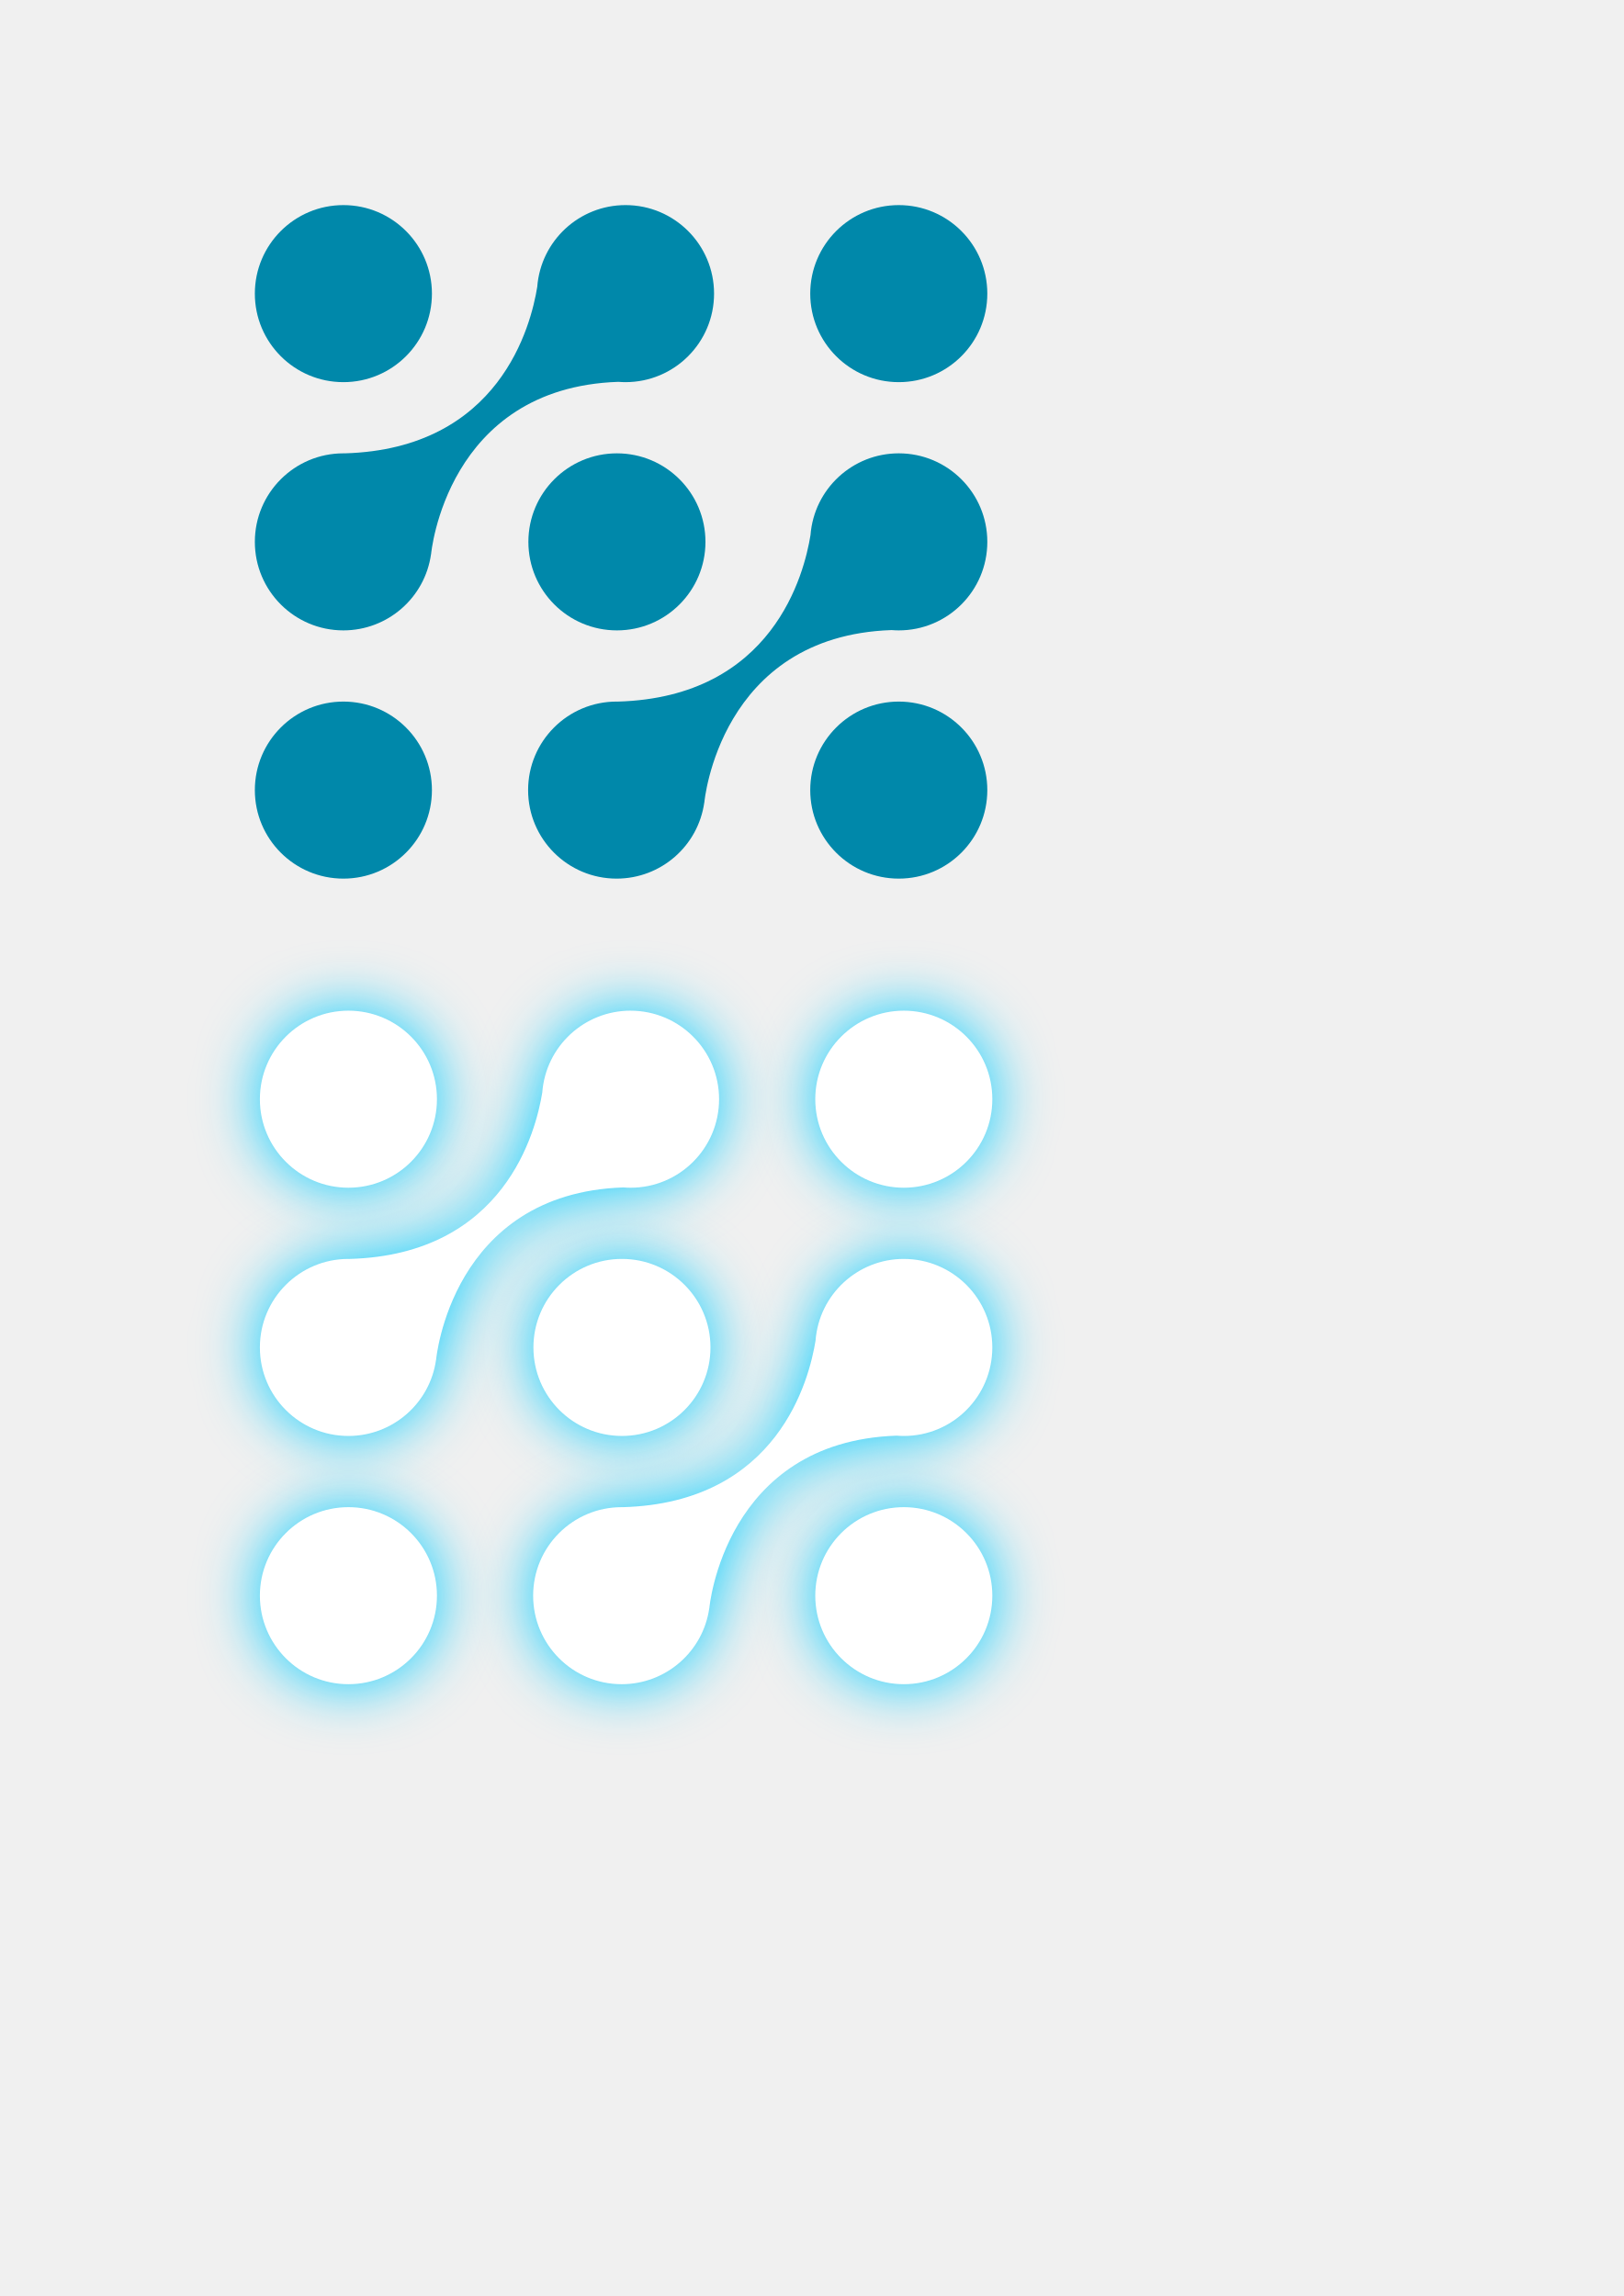
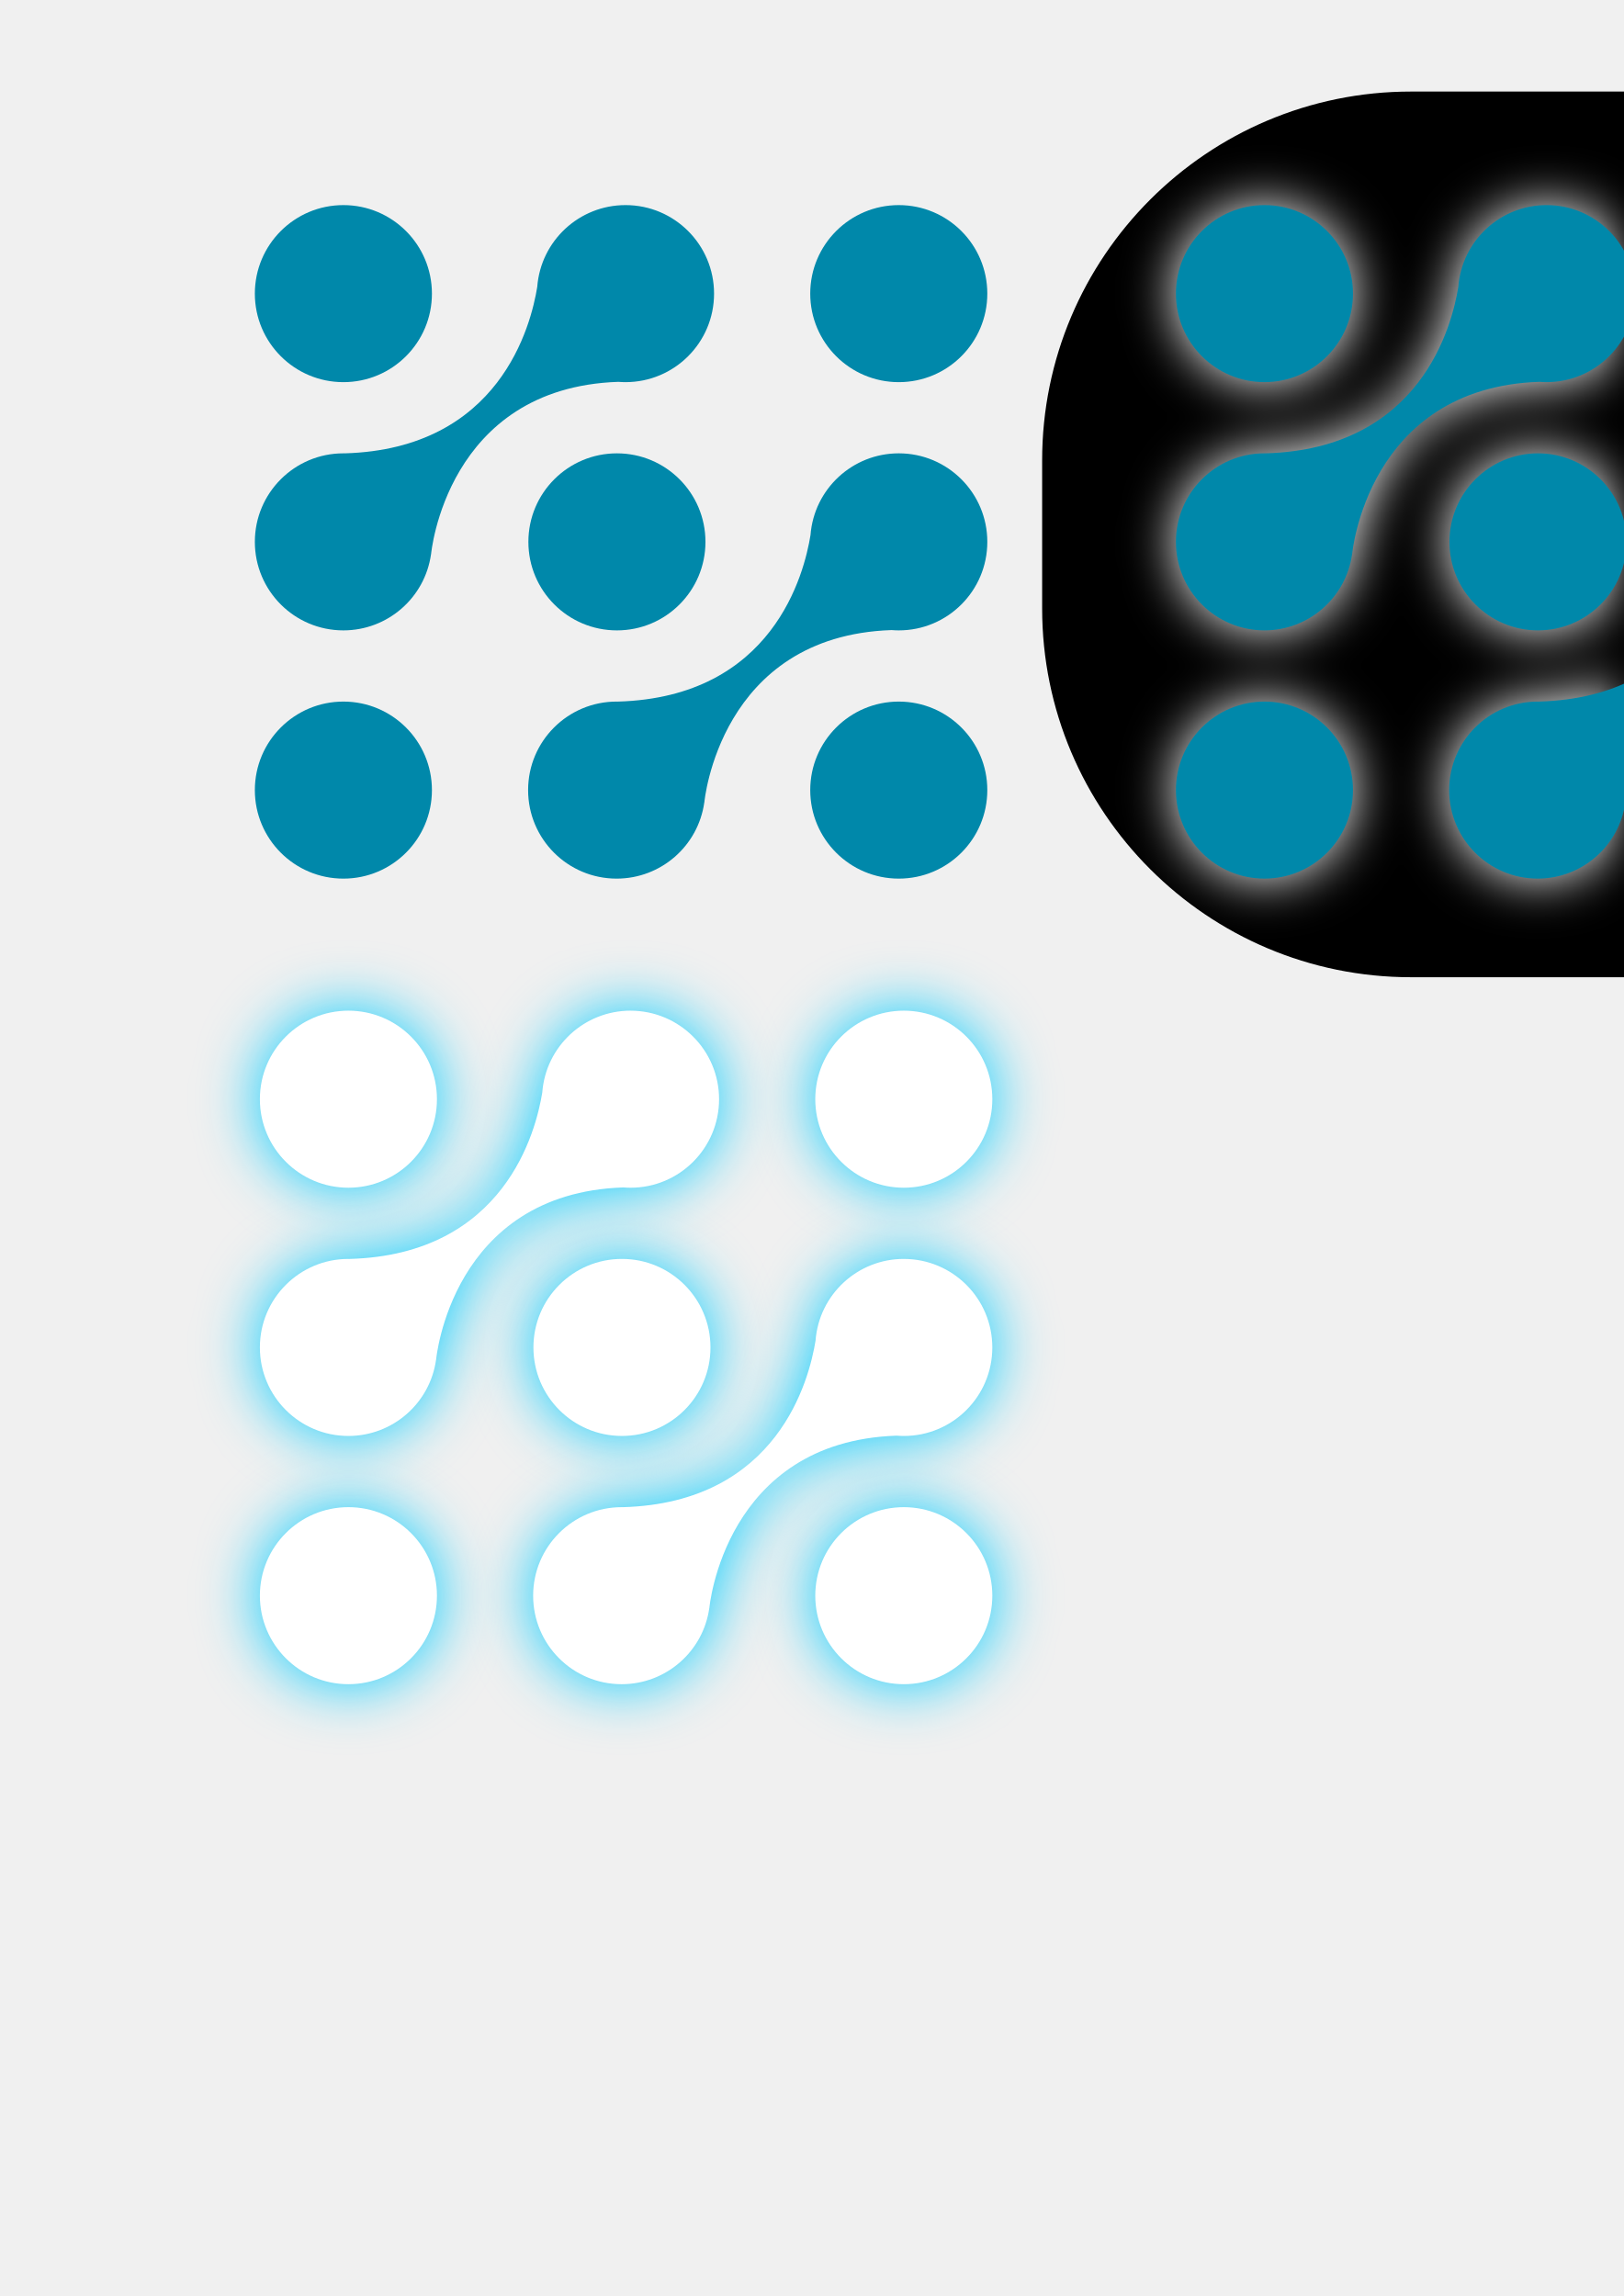
<svg xmlns="http://www.w3.org/2000/svg" width="210mm" height="297mm" viewBox="0 0 210 297" version="1.1" id="svg5">
  <defs id="defs2">
    <linearGradient id="linearGradient6622">
      <stop style="stop-color:#d42a00;stop-opacity:1;" offset="0" id="stop6620" />
    </linearGradient>
    <filter style="color-interpolation-filters:sRGB" id="filter13745" x="-0.419" y="-0.419" width="1.839" height="1.839">
      <feGaussianBlur stdDeviation="4.001" id="feGaussianBlur13747" />
    </filter>
    <filter style="color-interpolation-filters:sRGB" id="filter13749" x="-0.162" y="-0.175" width="1.323" height="1.349">
      <feGaussianBlur stdDeviation="15.122" id="feGaussianBlur13751" />
    </filter>
    <filter style="color-interpolation-filters:sRGB" id="filter13753" x="-0.419" y="-0.419" width="1.839" height="1.839">
      <feGaussianBlur stdDeviation="4.001" id="feGaussianBlur13755" />
    </filter>
    <filter style="color-interpolation-filters:sRGB" id="filter13757" x="-0.419" y="-0.419" width="1.839" height="1.839">
      <feGaussianBlur stdDeviation="4.001" id="feGaussianBlur13759" />
    </filter>
    <filter style="color-interpolation-filters:sRGB" id="filter13761" x="-0.419" y="-0.419" width="1.839" height="1.839">
      <feGaussianBlur stdDeviation="4.001" id="feGaussianBlur13763" />
    </filter>
    <filter style="color-interpolation-filters:sRGB" id="filter13765" x="-0.162" y="-0.175" width="1.323" height="1.349">
      <feGaussianBlur stdDeviation="15.122" id="feGaussianBlur13767" />
    </filter>
    <filter style="color-interpolation-filters:sRGB" id="filter13769" x="-0.419" y="-0.419" width="1.839" height="1.839">
      <feGaussianBlur stdDeviation="4.001" id="feGaussianBlur13771" />
    </filter>
+     <filter style="color-interpolation-filters:sRGB" id="filter999" x="-0.085" y="-0.093" width="1.17" height="1.185">
+       <feGaussianBlur stdDeviation="3.36" id="feGaussianBlur1001" />
+     </filter>
  </defs>
  <g id="layer1">
+     <rect style="fill:#000000;stroke-width:0.3" id="rect1085" width="125.4" height="114.566" x="134.784" y="11.843" ry="47.715" />
    <g id="g4497">
      <circle style="fill:#0088aa;stroke:#999999;stroke-width:0" id="path555-3-7-9" cx="79.789" cy="70.093" r="11.451" />
      <circle style="fill:#0088aa;stroke:#999999;stroke-width:0" id="path555-3-7-9-28-9" cx="44.412" cy="37.982" r="11.451" />
      <circle style="fill:#0088aa;stroke:#999999;stroke-width:0" id="path555-3-7-9-28-9-1" cx="116.242" cy="102.204" r="11.451" />
      <circle style="fill:#0088aa;stroke:#999999;stroke-width:0" id="path555-3-7-9-28-9-1-9" cx="44.412" cy="102.204" r="11.451" />
      <circle style="fill:#0088aa;stroke:#999999;stroke-width:0" id="path555-3-7-9-4" cx="116.242" cy="37.982" r="11.451" />
      <path id="path555-3-7-9-2-8" style="fill:#0088aa;stroke:#999999;stroke-width:0" d="M 439.34 221.637 A 43.28 43.28 0 0 0 396.189 261.615 C 393.163 280.283 378.035 340.852 302.027 343.01 A 43.28 43.28 0 0 0 301.43 343.002 A 43.28 43.28 0 0 0 258.15 386.281 A 43.28 43.28 0 0 0 301.43 429.562 A 43.28 43.28 0 0 0 344.275 392.293 C 344.275 392.293 344.297 392.299 344.297 392.299 C 344.297 392.299 351.575 310.901 435.83 308.045 A 43.28 43.28 0 0 0 439.34 308.197 A 43.28 43.28 0 0 0 482.621 264.918 A 43.28 43.28 0 0 0 439.34 221.637 z " transform="scale(0.2645833)" />
      <path id="path555-3-7-9-2-8-6" style="fill:#0088aa;stroke:#999999;stroke-width:0" d="M 305.768 100.273 A 43.28 43.28 0 0 0 262.617 140.256 C 259.589 158.931 244.453 219.496 168.436 221.645 A 43.28 43.28 0 0 0 167.857 221.637 A 43.28 43.28 0 0 0 124.578 264.918 A 43.28 43.28 0 0 0 167.857 308.197 A 43.28 43.28 0 0 0 210.703 270.93 C 210.703 270.93 210.723 270.936 210.723 270.936 C 210.723 270.936 218.001 189.536 302.258 186.682 A 43.28 43.28 0 0 0 305.768 186.834 A 43.28 43.28 0 0 0 349.047 143.553 A 43.28 43.28 0 0 0 305.768 100.273 z " transform="scale(0.2645833)" />
    </g>
    <g id="g16363">
      <circle style="fill:#00ccff;stroke:none;stroke-width:0.3;stroke-miterlimit:4;stroke-dasharray:none;stroke-opacity:1;filter:url(#filter13757);opacity:1" id="path555-3-7-9-2" cx="80.444" cy="174.3" r="11.451" />
      <circle style="fill:#00ccff;stroke:none;stroke-width:0.3;stroke-miterlimit:4;stroke-dasharray:none;stroke-opacity:1;filter:url(#filter13745);opacity:1" id="path555-3-7-9-28-9-0" cx="45.067" cy="142.189" r="11.451" />
      <circle style="fill:#00ccff;stroke:none;stroke-width:0.3;stroke-miterlimit:4;stroke-dasharray:none;stroke-opacity:1;filter:url(#filter13769);opacity:1" id="path555-3-7-9-28-9-1-6" cx="116.897" cy="206.411" r="11.451" />
      <circle style="fill:#00ccff;stroke:none;stroke-width:0.3;stroke-miterlimit:4;stroke-dasharray:none;stroke-opacity:1;filter:url(#filter13761);opacity:1" id="path555-3-7-9-28-9-1-9-1" cx="45.067" cy="206.411" r="11.451" />
      <circle style="fill:#00ccff;stroke:none;stroke-width:0.3;stroke-miterlimit:4;stroke-dasharray:none;stroke-opacity:1;filter:url(#filter13753);opacity:1" id="path555-3-7-9-4-5" cx="116.897" cy="142.189" r="11.451" />
      <path id="path555-3-7-9-2-8-4" style="fill:#00ccff;stroke:none;stroke-width:1.134;stroke-miterlimit:4;stroke-dasharray:none;stroke-opacity:1;filter:url(#filter13765);opacity:1" d="M 441.814 615.492 A 43.28 43.28 0 0 0 398.664 655.471 C 395.637 674.142 380.504 734.726 304.463 736.865 A 43.28 43.28 0 0 0 303.904 736.857 A 43.28 43.28 0 0 0 260.625 780.137 A 43.28 43.28 0 0 0 303.904 823.416 A 43.28 43.28 0 0 0 346.75 786.148 C 346.75 786.148 346.77 786.154 346.77 786.154 C 346.77 786.154 354.048 704.756 438.303 701.9 A 43.28 43.28 0 0 0 441.814 702.053 A 43.28 43.28 0 0 0 485.094 658.773 A 43.28 43.28 0 0 0 441.814 615.492 z " transform="scale(0.2645833)" />
      <path id="path555-3-7-9-2-8-6-3" style="fill:#00ccff;stroke:none;stroke-width:1.134;stroke-miterlimit:4;stroke-dasharray:none;stroke-opacity:1;filter:url(#filter13749);opacity:1" d="M 308.242 494.129 A 43.28 43.28 0 0 0 265.084 534.156 A 43.28 43.28 0 0 0 265.082 534.174 C 262.028 552.925 246.838 613.354 170.91 615.5 A 43.28 43.28 0 0 0 170.332 615.492 A 43.28 43.28 0 0 0 127.053 658.773 A 43.28 43.28 0 0 0 170.332 702.053 A 43.28 43.28 0 0 0 213.178 664.785 C 213.178 664.785 213.197 664.791 213.197 664.791 C 213.197 664.791 220.475 583.398 304.723 580.537 A 43.28 43.28 0 0 0 308.242 580.689 A 43.28 43.28 0 0 0 351.521 537.408 A 43.28 43.28 0 0 0 308.242 494.129 z " transform="scale(0.2645833)" />
      <circle style="fill:#ffffff;stroke:none;stroke-width:0.3;stroke-miterlimit:4;stroke-dasharray:none;stroke-opacity:1" id="path555-3-7-9-2-3" cx="80.439" cy="174.298" r="11.451" />
      <circle style="fill:#ffffff;stroke:none;stroke-width:0.3;stroke-miterlimit:4;stroke-dasharray:none;stroke-opacity:1" id="path555-3-7-9-28-9-0-6" cx="45.062" cy="142.187" r="11.451" />
      <circle style="fill:#ffffff;stroke:none;stroke-width:0.3;stroke-miterlimit:4;stroke-dasharray:none;stroke-opacity:1" id="path555-3-7-9-28-9-1-6-0" cx="116.892" cy="206.409" r="11.451" />
      <circle style="fill:#ffffff;stroke:none;stroke-width:0.3;stroke-miterlimit:4;stroke-dasharray:none;stroke-opacity:1" id="path555-3-7-9-28-9-1-9-1-6" cx="45.062" cy="206.409" r="11.451" />
      <circle style="fill:#ffffff;stroke:none;stroke-width:0.3;stroke-miterlimit:4;stroke-dasharray:none;stroke-opacity:1" id="path555-3-7-9-4-5-2" cx="116.892" cy="142.187" r="11.451" />
      <path id="path555-3-7-9-2-8-4-6" style="fill:#ffffff;stroke:none;stroke-width:0.3;stroke-miterlimit:4;stroke-dasharray:none;stroke-opacity:1" d="m 116.892,162.847 a 11.451,11.451 0 0 0 -11.417,10.578 c -0.801,4.94 -4.805,20.97 -24.924,21.536 a 11.451,11.451 0 0 0 -0.148,-0.002 11.451,11.451 0 0 0 -11.451,11.451 11.451,11.451 0 0 0 11.451,11.451 11.451,11.451 0 0 0 11.336,-9.86 c 2e-5,0 0.005,0.002 0.005,0.002 0,0 1.926,-21.537 24.218,-22.292 a 11.451,11.451 0 0 0 0.929,0.04 11.451,11.451 0 0 0 11.451,-11.451 11.451,11.451 0 0 0 -11.451,-11.451 z" />
      <path id="path555-3-7-9-2-8-6-3-1" style="fill:#ffffff;stroke:none;stroke-width:0.3;stroke-miterlimit:4;stroke-dasharray:none;stroke-opacity:1" d="m 81.551,130.736 a 11.451,11.451 0 0 0 -11.419,10.591 11.451,11.451 0 0 0 -5.3e-4,0.005 c -0.808,4.961 -4.827,20.95 -24.916,21.518 a 11.451,11.451 0 0 0 -0.153,-0.002 11.451,11.451 0 0 0 -11.451,11.451 11.451,11.451 0 0 0 11.451,11.451 11.451,11.451 0 0 0 11.336,-9.86 c 2e-5,0 0.005,0.002 0.005,0.002 0,0 1.926,-21.535 24.216,-22.292 a 11.451,11.451 0 0 0 0.931,0.04 11.451,11.451 0 0 0 11.451,-11.451 11.451,11.451 0 0 0 -11.451,-11.451 z" />
    </g>
    <rect style="opacity:0.85;fill:#25312e;fill-opacity:0;stroke:none;stroke-width:0.3;stroke-miterlimit:4;stroke-dasharray:none;stroke-opacity:1" id="rect12258" width="358.536" height="189.472" x="-73.354" y="119.132" ry="20.585" />
+     <g id="g1281">
+       <g id="g4497-3" transform="translate(119.1242,-0.00138867)" style="filter:url(#filter999);fill:#ffffff">
+         <circle style="fill:#ffffff;stroke:#999999;stroke-width:0" id="path555-3-7-9-6" cx="79.789" cy="70.093" r="11.451" />
+         <circle style="fill:#ffffff;stroke:#999999;stroke-width:0" id="path555-3-7-9-28-9-7" cx="44.412" cy="37.982" r="11.451" />
+         <circle style="fill:#ffffff;stroke:#999999;stroke-width:0" id="path555-3-7-9-28-9-1-5" cx="116.242" cy="102.204" r="11.451" />
+         <circle style="fill:#ffffff;stroke:#999999;stroke-width:0" id="path555-3-7-9-28-9-1-9-3" cx="44.412" cy="102.204" r="11.451" />
+         <circle style="fill:#ffffff;stroke:#999999;stroke-width:0" id="path555-3-7-9-4-56" cx="116.242" cy="37.982" r="11.451" />
+         <path id="path555-3-7-9-2-8-2" style="fill:#ffffff;stroke:#999999;stroke-width:0" d="m 439.34,221.637 a 43.28,43.28 0 0 0 -43.15,39.979 c -3.027,18.668 -18.154,79.237 -94.162,81.395 a 43.28,43.28 0 0 0 -0.598,-0.008 43.28,43.28 0 0 0 -43.279,43.279 43.28,43.28 0 0 0 43.279,43.281 43.28,43.28 0 0 0 42.846,-37.27 c 10e-5,2e-5 0.021,0.006 0.021,0.006 0,0 7.278,-81.398 91.533,-84.254 a 43.28,43.28 0 0 0 3.51,0.152 43.28,43.28 0 0 0 43.281,-43.279 43.28,43.28 0 0 0 -43.281,-43.281 z" transform="scale(0.2645833)" />
+         <path id="path555-3-7-9-2-8-6-9" style="fill:#ffffff;stroke:#999999;stroke-width:0" d="m 305.768,100.273 a 43.28,43.28 0 0 0 -43.15,39.982 c -3.029,18.675 -18.164,79.24 -94.182,81.389 a 43.28,43.28 0 0 0 -0.578,-0.008 43.28,43.28 0 0 0 -43.279,43.281 43.28,43.28 0 0 0 43.279,43.279 43.28,43.28 0 0 0 42.846,-37.268 c 9e-5,2e-5 0.019,0.006 0.019,0.006 0,0 7.278,-81.399 91.535,-84.254 a 43.28,43.28 0 0 0 3.51,0.152 43.28,43.28 0 0 0 43.279,-43.281 43.28,43.28 0 0 0 -43.279,-43.279 z" transform="scale(0.2645833)" />
+       </g>
+       <g id="g4497-3-1" transform="translate(119.1242,-0.00137544)">
+         <circle style="fill:#0088aa;stroke:#999999;stroke-width:0" id="path555-3-7-9-6-2" cx="79.789" cy="70.093" r="11.451" />
+         <circle style="fill:#0088aa;stroke:#999999;stroke-width:0" id="path555-3-7-9-28-9-7-7" cx="44.412" cy="37.982" r="11.451" />
+         <circle style="fill:#0088aa;stroke:#999999;stroke-width:0" id="path555-3-7-9-28-9-1-5-0" cx="116.242" cy="102.204" r="11.451" />
+         <circle style="fill:#0088aa;stroke:#999999;stroke-width:0" id="path555-3-7-9-28-9-1-9-3-9" cx="44.412" cy="102.204" r="11.451" />
+         <circle style="fill:#0088aa;stroke:#999999;stroke-width:0" id="path555-3-7-9-4-56-3" cx="116.242" cy="37.982" r="11.451" />
+         <path id="path555-3-7-9-2-8-2-6" style="fill:#0088aa;stroke:#999999;stroke-width:0" d="m 439.34,221.637 a 43.28,43.28 0 0 0 -43.15,39.979 c -3.027,18.668 -18.154,79.237 -94.162,81.395 a 43.28,43.28 0 0 0 -0.598,-0.008 43.28,43.28 0 0 0 -43.279,43.279 43.28,43.28 0 0 0 43.279,43.281 43.28,43.28 0 0 0 42.846,-37.27 c 10e-5,2e-5 0.021,0.006 0.021,0.006 0,0 7.278,-81.398 91.533,-84.254 a 43.28,43.28 0 0 0 3.51,0.152 43.28,43.28 0 0 0 43.281,-43.279 43.28,43.28 0 0 0 -43.281,-43.281 z" transform="scale(0.2645833)" />
+         <path id="path555-3-7-9-2-8-6-9-0" style="fill:#0088aa;stroke:#999999;stroke-width:0" d="m 305.768,100.273 a 43.28,43.28 0 0 0 -43.15,39.982 c -3.029,18.675 -18.164,79.24 -94.182,81.389 a 43.28,43.28 0 0 0 -0.578,-0.008 43.28,43.28 0 0 0 -43.279,43.281 43.28,43.28 0 0 0 43.279,43.279 43.28,43.28 0 0 0 42.846,-37.268 c 9e-5,2e-5 0.019,0.006 0.019,0.006 0,0 7.278,-81.399 91.535,-84.254 a 43.28,43.28 0 0 0 3.51,0.152 43.28,43.28 0 0 0 43.279,-43.281 43.28,43.28 0 0 0 -43.279,-43.279 z" transform="scale(0.2645833)" />
+       </g>
+     </g>
  </g>
</svg>
